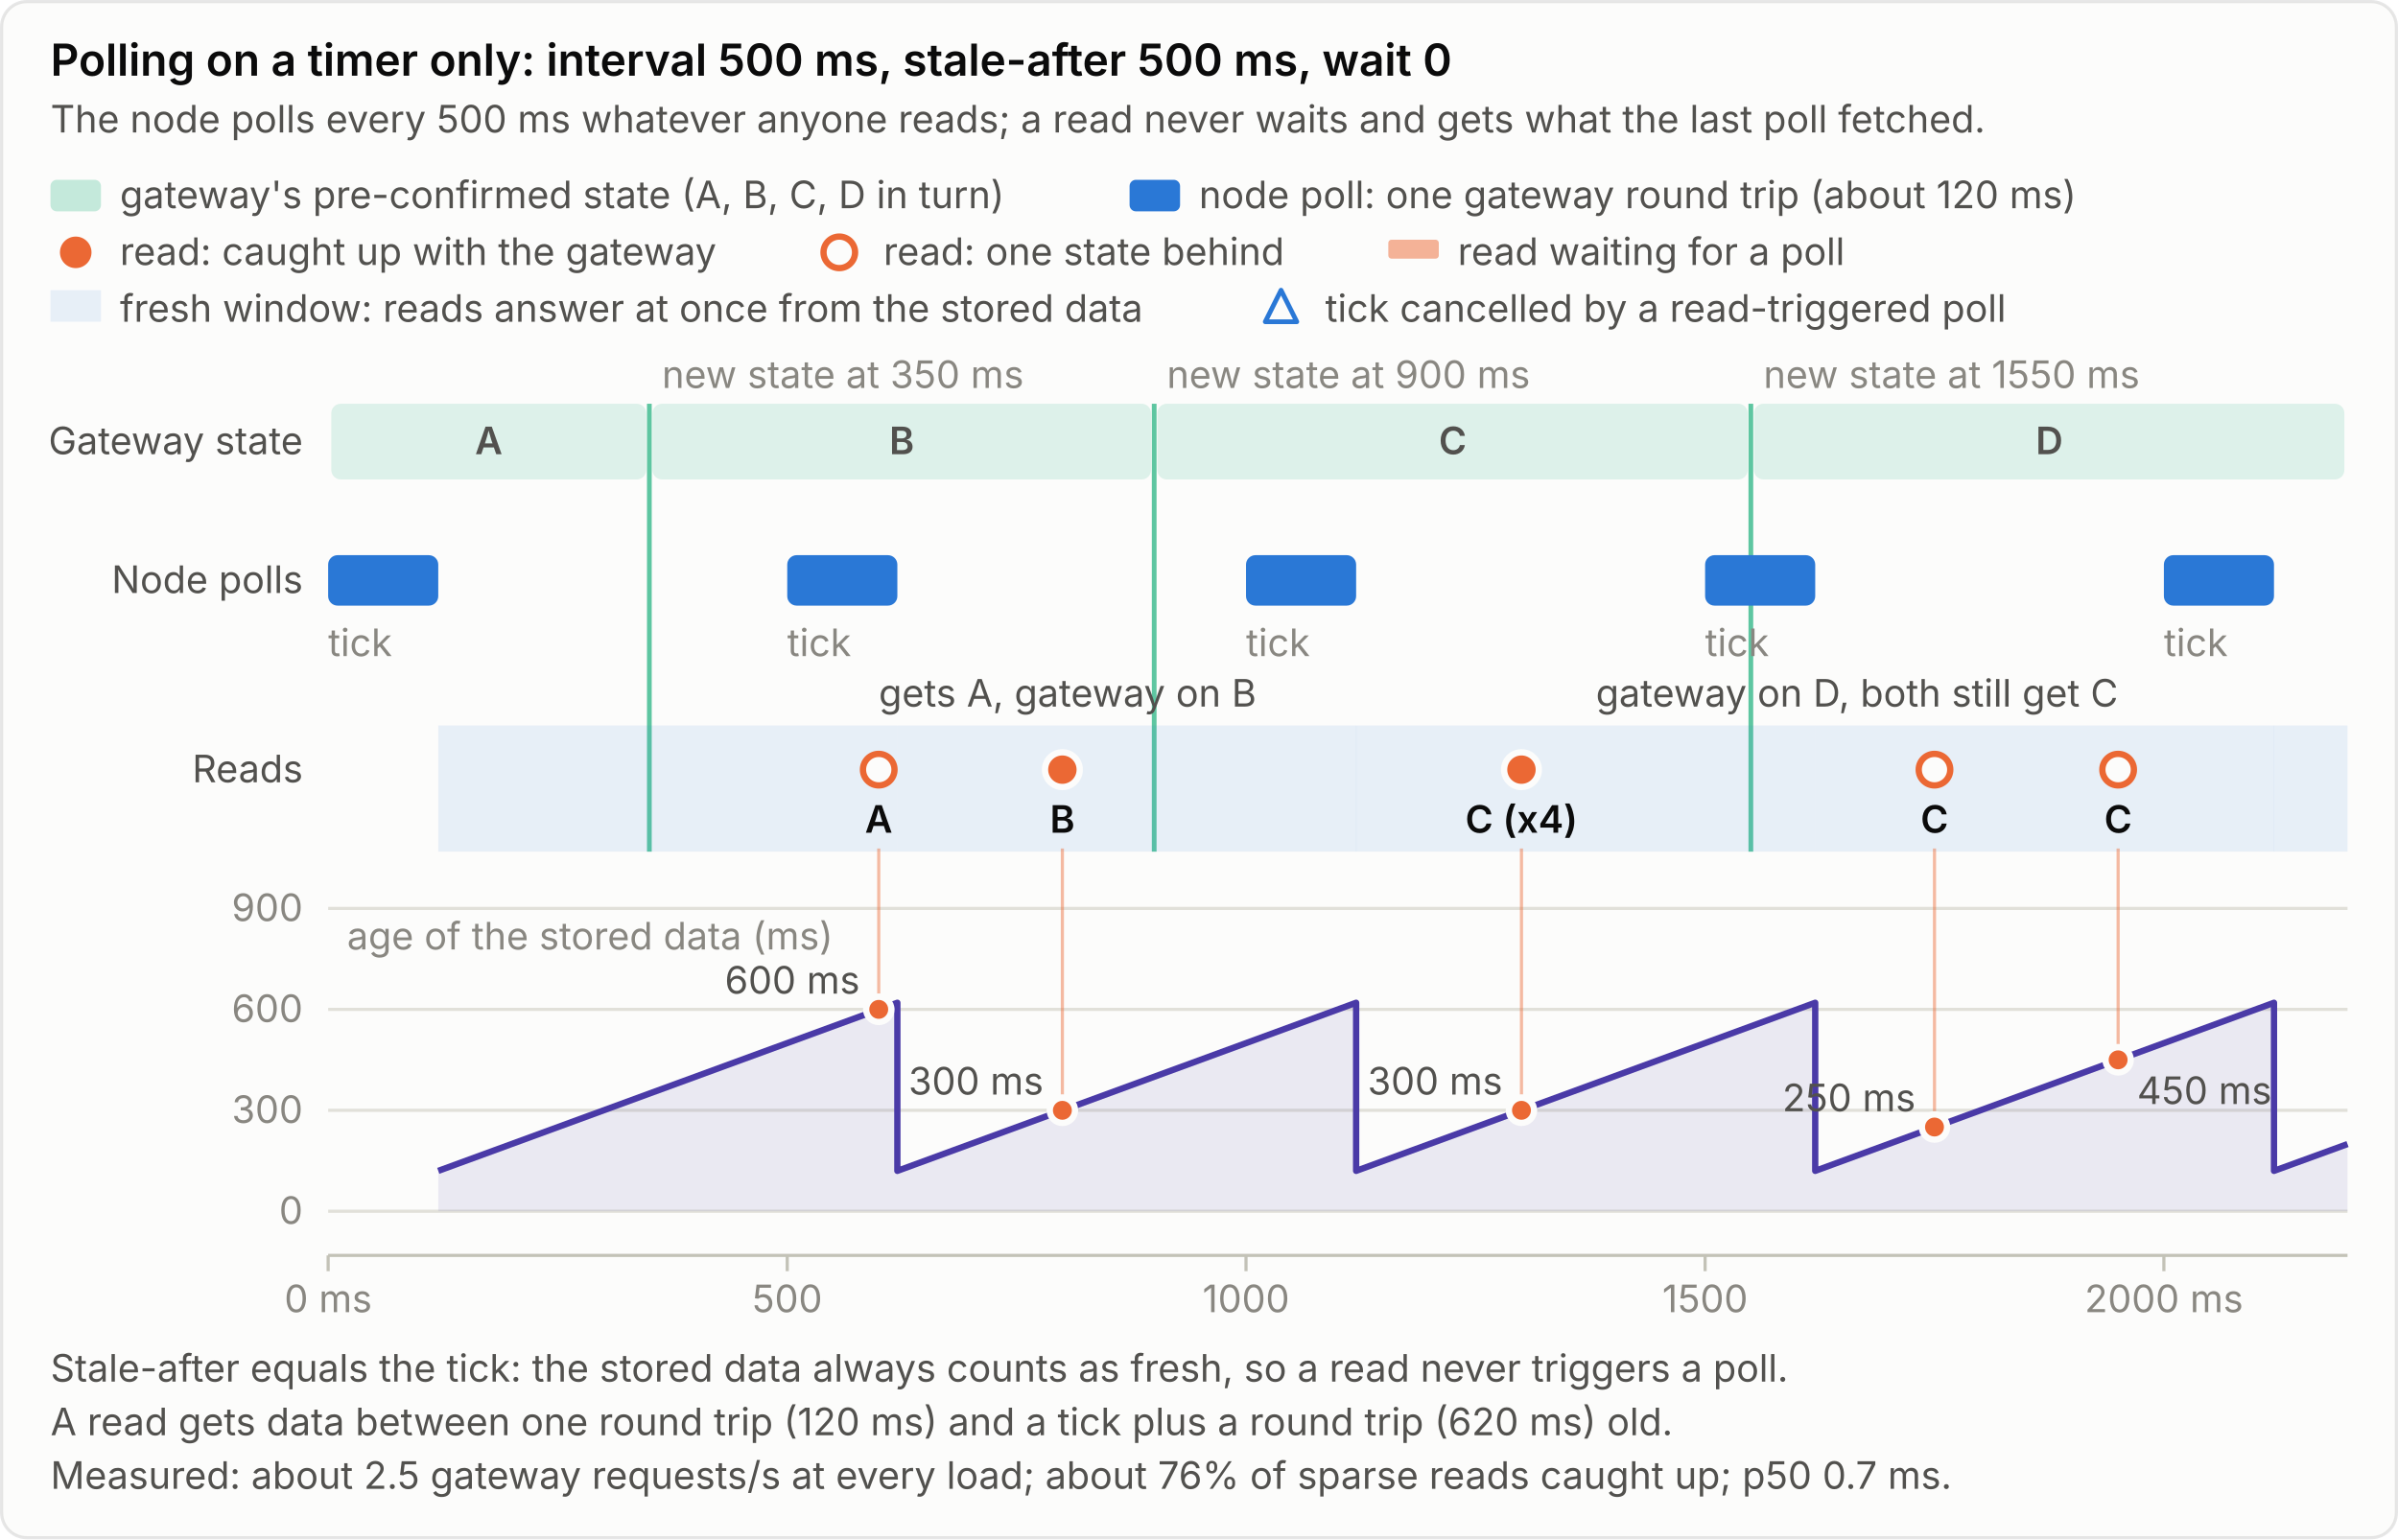
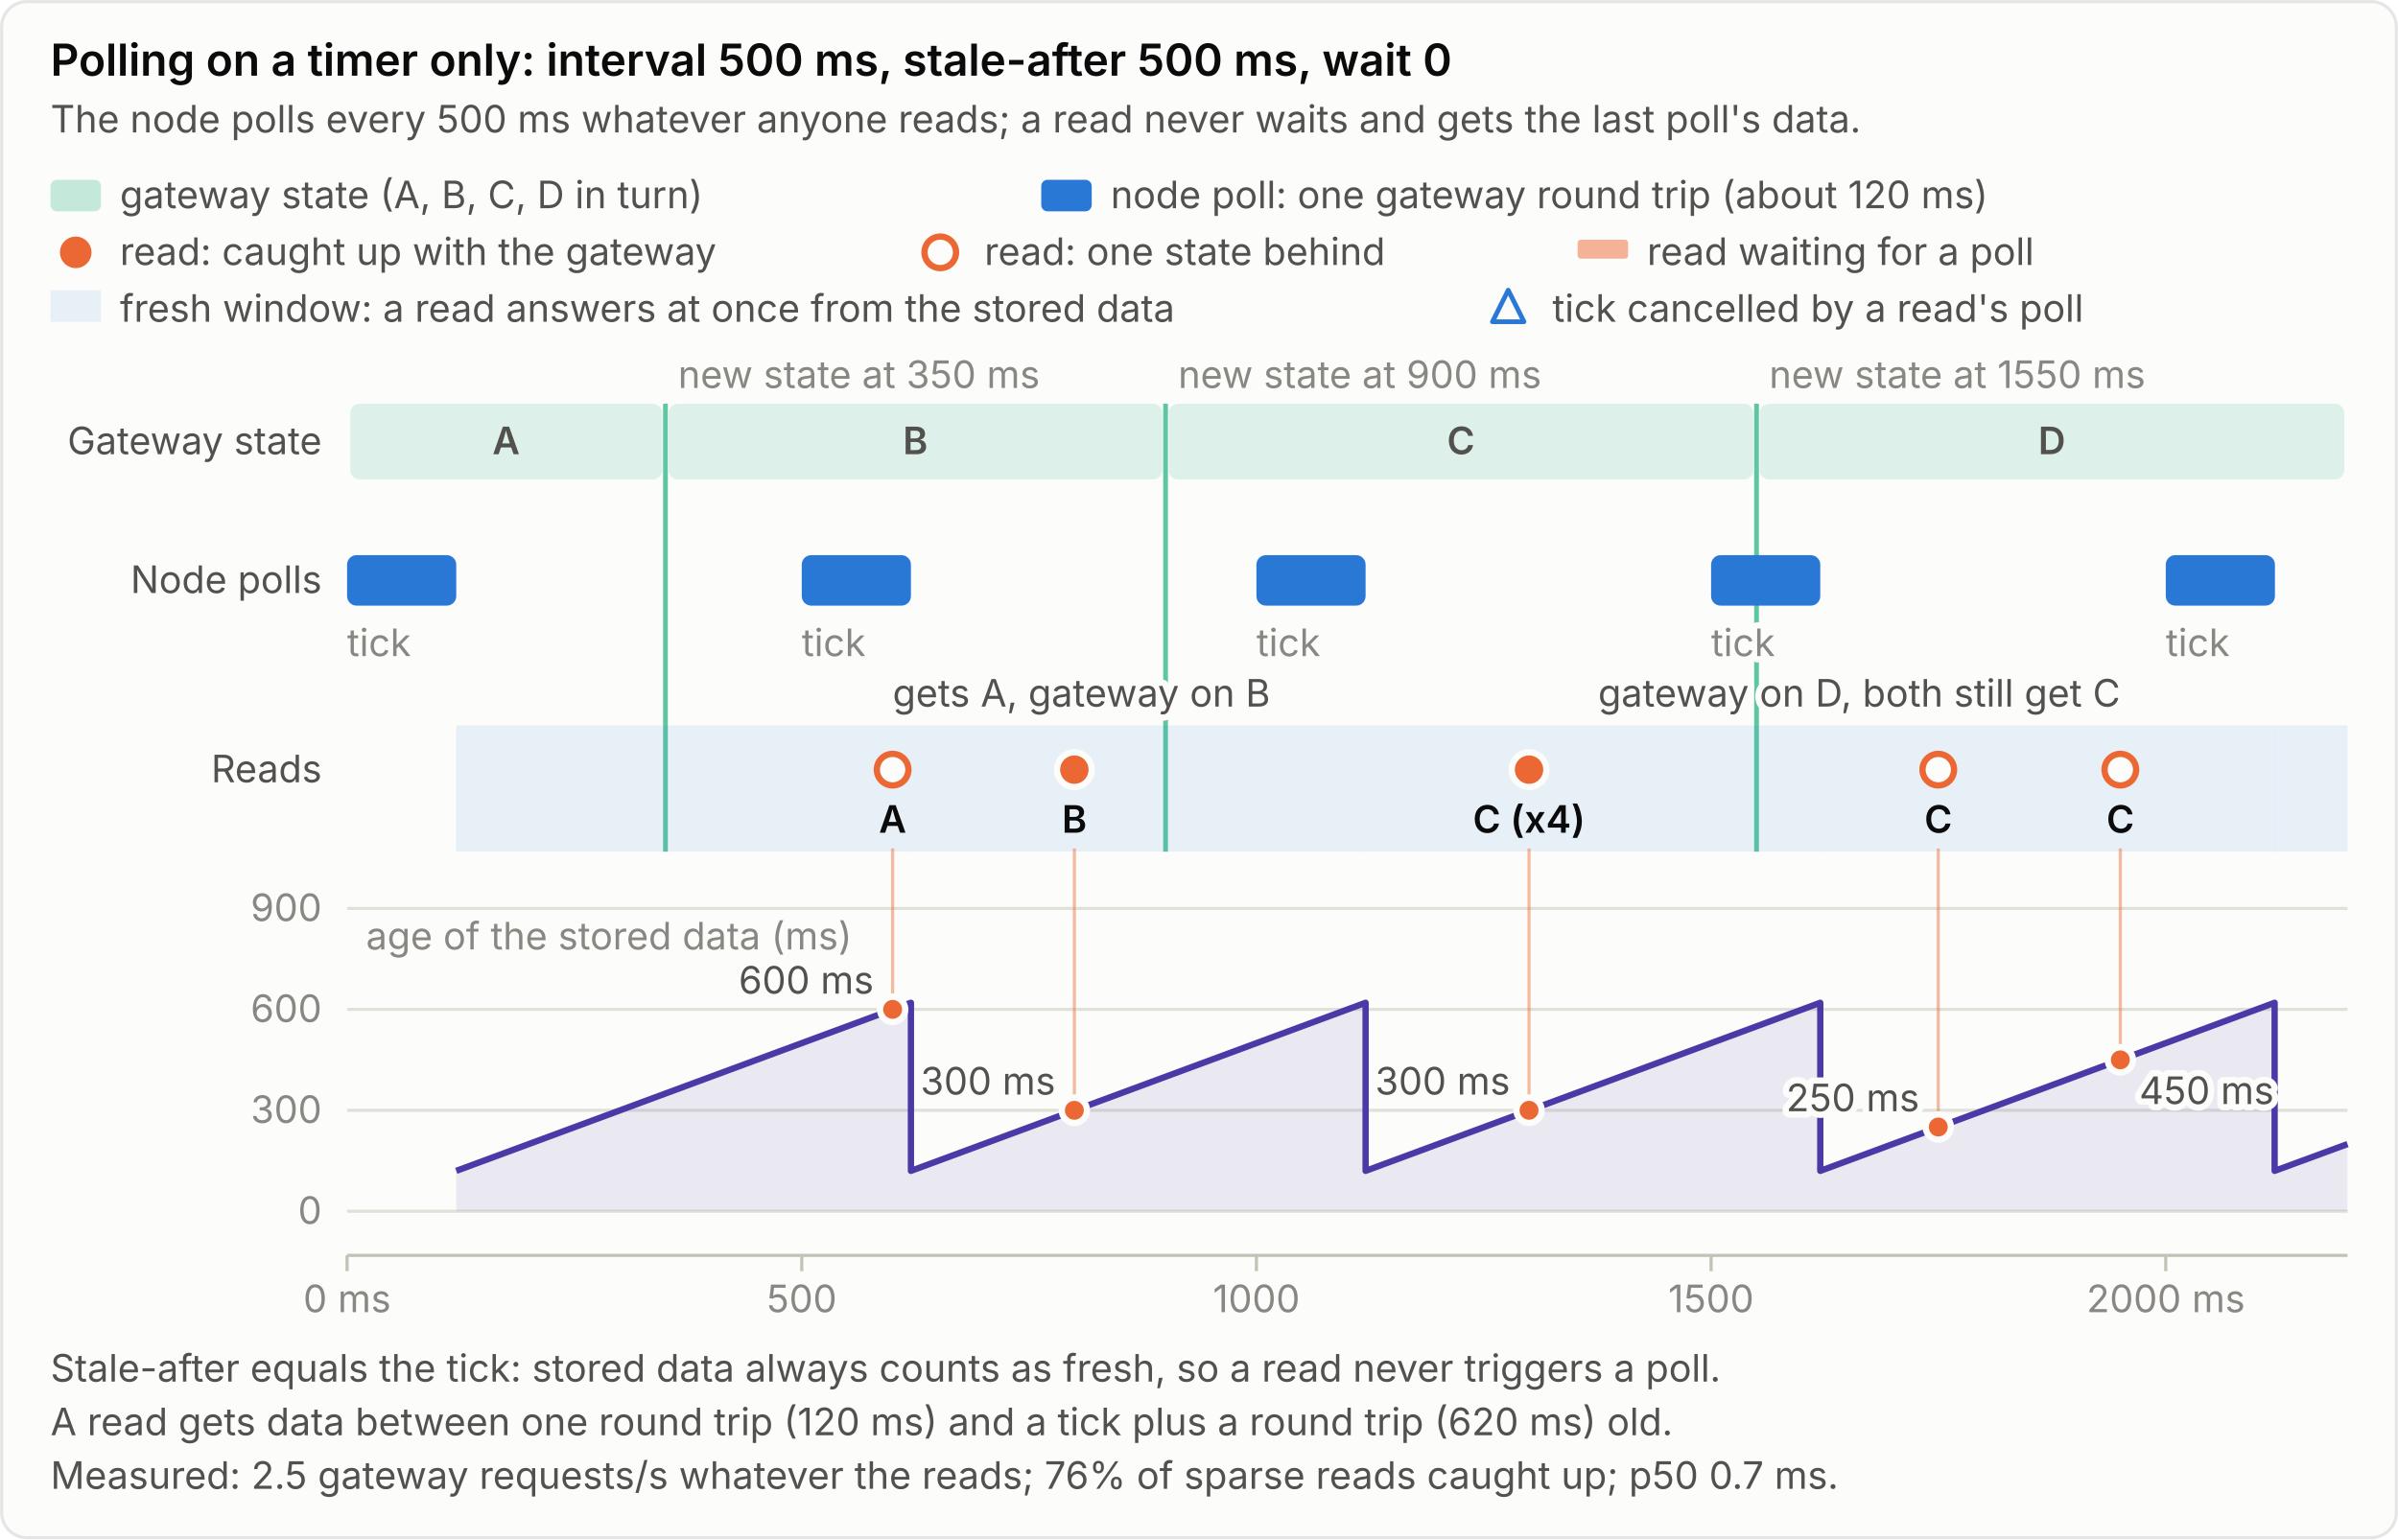
<svg xmlns="http://www.w3.org/2000/svg" viewBox="0 0 760 488" width="760" height="488" font-family="system-ui, -apple-system, 'Segoe UI', sans-serif" role="img" aria-labelledby="title desc">
  <rect x="0.5" y="0.5" width="759" height="487" rx="8" fill="#fcfcfb" stroke="rgba(11,11,11,0.10)" />
  <text x="16.0" y="24.0" font-size="14" fill="#0b0b0b" text-anchor="start" font-weight="600">Polling on a timer only: interval 500 ms, stale-after 500 ms, wait 0</text>
-   <text x="16.0" y="42.0" font-size="12" fill="#52514e" text-anchor="start" font-weight="normal">The node polls every 500 ms whatever anyone reads; a read never waits and gets what the last poll fetched.</text>
+   <text x="16.0" y="42.0" font-size="12" fill="#52514e" text-anchor="start" font-weight="normal">The node polls every 500 ms whatever anyone reads; a read never waits and gets the last poll's data.</text>
  <rect x="16" y="57" width="16" height="10" rx="2" fill="#1baf7a" opacity="0.25" />
-   <text x="38.0" y="66.0" font-size="12" fill="#52514e" text-anchor="start" font-weight="normal">gateway's pre-confirmed state (A, B, C, D in turn)</text>
-   <rect x="358" y="57" width="16" height="10" rx="2" fill="#2a78d6" />
-   <text x="380.0" y="66.0" font-size="12" fill="#52514e" text-anchor="start" font-weight="normal">node poll: one gateway round trip (about 120 ms)</text>
+   <text x="38.0" y="66.0" font-size="12" fill="#52514e" text-anchor="start" font-weight="normal">gateway state (A, B, C, D in turn)</text>
+   <rect x="330" y="57" width="16" height="10" rx="2" fill="#2a78d6" />
+   <text x="352.0" y="66.0" font-size="12" fill="#52514e" text-anchor="start" font-weight="normal">node poll: one gateway round trip (about 120 ms)</text>
  <circle cx="24" cy="80" r="5" fill="#eb6834" />
  <text x="38.0" y="84.0" font-size="12" fill="#52514e" text-anchor="start" font-weight="normal">read: caught up with the gateway</text>
-   <circle cx="266" cy="80" r="5" fill="#fcfcfb" stroke="#eb6834" stroke-width="2" />
-   <text x="280.0" y="84.0" font-size="12" fill="#52514e" text-anchor="start" font-weight="normal">read: one state behind</text>
-   <rect x="440" y="76" width="16" height="6" rx="1" fill="#eb6834" opacity="0.5" />
-   <text x="462.0" y="84.0" font-size="12" fill="#52514e" text-anchor="start" font-weight="normal">read waiting for a poll</text>
+   <circle cx="298" cy="80" r="5" fill="#fcfcfb" stroke="#eb6834" stroke-width="2" />
+   <text x="312.0" y="84.0" font-size="12" fill="#52514e" text-anchor="start" font-weight="normal">read: one state behind</text>
+   <rect x="500" y="76" width="16" height="6" rx="1" fill="#eb6834" opacity="0.5" />
+   <text x="522.0" y="84.0" font-size="12" fill="#52514e" text-anchor="start" font-weight="normal">read waiting for a poll</text>
  <rect x="16" y="92" width="16" height="10" fill="#2a78d6" opacity="0.10" />
-   <text x="38.0" y="102.0" font-size="12" fill="#52514e" text-anchor="start" font-weight="normal">fresh window: reads answer at once from the stored data</text>
-   <path d="M401.0,102.0 L411.0,102.0 L406.0,92.0 Z" fill="#fcfcfb" stroke="#2a78d6" stroke-width="1.5" stroke-linejoin="round" />
-   <text x="420.0" y="102.0" font-size="12" fill="#52514e" text-anchor="start" font-weight="normal">tick cancelled by a read-triggered poll</text>
-   <text x="96.0" y="144.0" font-size="12" fill="#52514e" text-anchor="end" font-weight="normal">Gateway state</text>
-   <text x="96.0" y="188.0" font-size="12" fill="#52514e" text-anchor="end" font-weight="normal">Node polls</text>
-   <text x="96.0" y="248.0" font-size="12" fill="#52514e" text-anchor="end" font-weight="normal">Reads</text>
-   <rect x="105.0" y="128" width="99.8" height="24" rx="3" fill="#1baf7a" opacity="0.14" />
-   <text x="154.9" y="144.0" font-size="12" fill="#52514e" text-anchor="middle" font-weight="600">A</text>
-   <rect x="206.8" y="128" width="158.0" height="24" rx="3" fill="#1baf7a" opacity="0.14" />
-   <text x="285.8" y="144.0" font-size="12" fill="#52514e" text-anchor="middle" font-weight="600">B</text>
-   <line x1="205.8" y1="128" x2="205.8" y2="270" stroke="#1baf7a" stroke-width="1.5" opacity="0.7" />
-   <text x="209.8" y="123.0" font-size="12" fill="#898781" text-anchor="start" font-weight="normal">new state at 350 ms</text>
-   <rect x="366.8" y="128" width="187.1" height="24" rx="3" fill="#1baf7a" opacity="0.14" />
-   <text x="460.4" y="144.0" font-size="12" fill="#52514e" text-anchor="middle" font-weight="600">C</text>
-   <line x1="365.8" y1="128" x2="365.8" y2="270" stroke="#1baf7a" stroke-width="1.5" opacity="0.7" />
-   <text x="369.8" y="123.0" font-size="12" fill="#898781" text-anchor="start" font-weight="normal">new state at 900 ms</text>
-   <rect x="555.9" y="128" width="187.1" height="24" rx="3" fill="#1baf7a" opacity="0.14" />
-   <text x="649.5" y="144.0" font-size="12" fill="#52514e" text-anchor="middle" font-weight="600">D</text>
-   <line x1="554.9" y1="128" x2="554.9" y2="270" stroke="#1baf7a" stroke-width="1.5" opacity="0.7" />
-   <text x="558.9" y="123.0" font-size="12" fill="#898781" text-anchor="start" font-weight="normal">new state at 1550 ms</text>
-   <rect x="138.9" y="230" width="145.5" height="40" fill="#2a78d6" opacity="0.10" />
-   <rect x="284.4" y="230" width="145.5" height="40" fill="#2a78d6" opacity="0.10" />
-   <rect x="429.8" y="230" width="145.5" height="40" fill="#2a78d6" opacity="0.10" />
-   <rect x="575.3" y="230" width="145.5" height="40" fill="#2a78d6" opacity="0.10" />
-   <rect x="720.7" y="230" width="23.3" height="40" fill="#2a78d6" opacity="0.10" />
-   <rect x="104.0" y="176" width="34.9" height="16" rx="3" fill="#2a78d6" />
-   <text x="104.0" y="208.0" font-size="12" fill="#898781" text-anchor="start" font-weight="normal">tick</text>
-   <rect x="249.5" y="176" width="34.9" height="16" rx="3" fill="#2a78d6" />
-   <text x="249.5" y="208.0" font-size="12" fill="#898781" text-anchor="start" font-weight="normal">tick</text>
-   <rect x="394.9" y="176" width="34.9" height="16" rx="3" fill="#2a78d6" />
-   <text x="394.9" y="208.0" font-size="12" fill="#898781" text-anchor="start" font-weight="normal">tick</text>
-   <rect x="540.4" y="176" width="34.9" height="16" rx="3" fill="#2a78d6" />
-   <text x="540.4" y="208.0" font-size="12" fill="#898781" text-anchor="start" font-weight="normal">tick</text>
-   <rect x="685.8" y="176" width="34.9" height="16" rx="3" fill="#2a78d6" />
-   <text x="685.8" y="208.0" font-size="12" fill="#898781" text-anchor="start" font-weight="normal">tick</text>
-   <line x1="104" y1="384.0" x2="744" y2="384.0" stroke="#e1e0d9" stroke-width="1" />
-   <text x="96.0" y="388.0" font-size="12" fill="#898781" text-anchor="end" font-weight="normal">0</text>
-   <line x1="104" y1="352.0" x2="744" y2="352.0" stroke="#e1e0d9" stroke-width="1" />
-   <text x="96.0" y="356.0" font-size="12" fill="#898781" text-anchor="end" font-weight="normal">300</text>
-   <line x1="104" y1="320.0" x2="744" y2="320.0" stroke="#e1e0d9" stroke-width="1" />
-   <text x="96.0" y="324.0" font-size="12" fill="#898781" text-anchor="end" font-weight="normal">600</text>
-   <line x1="104" y1="288.0" x2="744" y2="288.0" stroke="#e1e0d9" stroke-width="1" />
-   <text x="96.0" y="292.0" font-size="12" fill="#898781" text-anchor="end" font-weight="normal">900</text>
-   <text x="110.0" y="301.0" font-size="12" fill="#898781" text-anchor="start" font-weight="normal">age of the stored data (ms)</text>
-   <path d="M138.9,371.2 L284.4,317.9 L284.4,371.2 L429.8,317.9 L429.8,371.2 L575.3,317.9 L575.3,371.2 L720.7,317.9 L720.7,371.2 L744.0,362.7 L744.0,384.0 L138.9,384.0 Z" fill="#4a3aa7" opacity="0.10" />
-   <path d="M138.9,371.2 L284.4,317.9 L284.4,371.2 L429.8,317.9 L429.8,371.2 L575.3,317.9 L575.3,371.2 L720.7,317.9 L720.7,371.2 L744.0,362.7" fill="none" stroke="#4a3aa7" stroke-width="2" stroke-linejoin="round" />
-   <line x1="278.5" y1="269" x2="278.5" y2="315.0" stroke="#eb6834" stroke-width="1" opacity="0.45" />
-   <circle cx="278.5" cy="244" r="5" fill="#fcfcfb" stroke="#eb6834" stroke-width="2" />
-   <text x="278.5" y="264.0" font-size="12" fill="#0b0b0b" text-anchor="middle" font-weight="600">A</text>
-   <circle cx="278.5" cy="320.0" r="4" fill="#eb6834" stroke="#fcfcfb" stroke-width="2" />
-   <text x="272.5" y="315.0" font-size="12" fill="#52514e" text-anchor="end" font-weight="normal">600 ms</text>
-   <line x1="336.7" y1="269" x2="336.7" y2="347.0" stroke="#eb6834" stroke-width="1" opacity="0.45" />
-   <circle cx="336.7" cy="244" r="5.5" fill="#eb6834" stroke="#fcfcfb" stroke-width="2" />
-   <text x="336.7" y="264.0" font-size="12" fill="#0b0b0b" text-anchor="middle" font-weight="600">B</text>
-   <circle cx="336.7" cy="352.0" r="4" fill="#eb6834" stroke="#fcfcfb" stroke-width="2" />
-   <text x="330.7" y="347.0" font-size="12" fill="#52514e" text-anchor="end" font-weight="normal">300 ms</text>
-   <line x1="482.2" y1="269" x2="482.2" y2="347.0" stroke="#eb6834" stroke-width="1" opacity="0.45" />
-   <circle cx="482.2" cy="244" r="5.5" fill="#eb6834" stroke="#fcfcfb" stroke-width="2" />
-   <text x="482.2" y="264.0" font-size="12" fill="#0b0b0b" text-anchor="middle" font-weight="600">C (x4)</text>
-   <circle cx="482.2" cy="352.0" r="4" fill="#eb6834" stroke="#fcfcfb" stroke-width="2" />
-   <text x="476.2" y="347.0" font-size="12" fill="#52514e" text-anchor="end" font-weight="normal">300 ms</text>
-   <line x1="613.1" y1="269" x2="613.1" y2="352.3" stroke="#eb6834" stroke-width="1" opacity="0.45" />
-   <circle cx="613.1" cy="244" r="5" fill="#fcfcfb" stroke="#eb6834" stroke-width="2" />
-   <text x="613.1" y="264.0" font-size="12" fill="#0b0b0b" text-anchor="middle" font-weight="600">C</text>
-   <circle cx="613.1" cy="357.3" r="4" fill="#eb6834" stroke="#fcfcfb" stroke-width="2" />
-   <text x="607.1" y="352.3" font-size="12" fill="#52514e" text-anchor="end" font-weight="normal">250 ms</text>
-   <line x1="671.3" y1="269" x2="671.3" y2="331.0" stroke="#eb6834" stroke-width="1" opacity="0.45" />
-   <circle cx="671.3" cy="244" r="5" fill="#fcfcfb" stroke="#eb6834" stroke-width="2" />
-   <text x="671.3" y="264.0" font-size="12" fill="#0b0b0b" text-anchor="middle" font-weight="600">C</text>
-   <circle cx="671.3" cy="336.0" r="4" fill="#eb6834" stroke="#fcfcfb" stroke-width="2" />
-   <text x="677.3" y="350.0" font-size="12" fill="#52514e" text-anchor="start" font-weight="normal">450 ms</text>
-   <line x1="104" y1="398" x2="744" y2="398" stroke="#c3c2b7" stroke-width="1" />
-   <line x1="104.0" y1="398" x2="104.0" y2="403" stroke="#c3c2b7" stroke-width="1" />
-   <text x="104.0" y="416.0" font-size="12" fill="#898781" text-anchor="middle" font-weight="normal">0 ms</text>
-   <line x1="249.5" y1="398" x2="249.5" y2="403" stroke="#c3c2b7" stroke-width="1" />
-   <text x="249.5" y="416.0" font-size="12" fill="#898781" text-anchor="middle" font-weight="normal">500</text>
-   <line x1="394.9" y1="398" x2="394.9" y2="403" stroke="#c3c2b7" stroke-width="1" />
-   <text x="394.9" y="416.0" font-size="12" fill="#898781" text-anchor="middle" font-weight="normal">1000</text>
-   <line x1="540.4" y1="398" x2="540.4" y2="403" stroke="#c3c2b7" stroke-width="1" />
-   <text x="540.4" y="416.0" font-size="12" fill="#898781" text-anchor="middle" font-weight="normal">1500</text>
-   <line x1="685.8" y1="398" x2="685.8" y2="403" stroke="#c3c2b7" stroke-width="1" />
-   <text x="685.8" y="416.0" font-size="12" fill="#898781" text-anchor="middle" font-weight="normal">2000 ms</text>
-   <text x="278.5" y="224.0" font-size="12" fill="#52514e" text-anchor="start" font-weight="normal">gets A, gateway on B</text>
-   <text x="671.3" y="224.0" font-size="12" fill="#52514e" text-anchor="end" font-weight="normal">gateway on D, both still get C</text>
-   <text x="16.0" y="438.0" font-size="12" fill="#52514e" text-anchor="start" font-weight="normal">Stale-after equals the tick: the stored data always counts as fresh, so a read never triggers a poll.</text>
+   <text x="38.0" y="102.0" font-size="12" fill="#52514e" text-anchor="start" font-weight="normal">fresh window: a read answers at once from the stored data</text>
+   <path d="M473.0,102.0 L483.0,102.0 L478.0,92.0 Z" fill="#fcfcfb" stroke="#2a78d6" stroke-width="1.5" stroke-linejoin="round" />
+   <text x="492.0" y="102.0" font-size="12" fill="#52514e" text-anchor="start" font-weight="normal">tick cancelled by a read's poll</text>
+   <text x="102.0" y="144.0" font-size="12" fill="#52514e" text-anchor="end" font-weight="normal">Gateway state</text>
+   <text x="102.0" y="188.0" font-size="12" fill="#52514e" text-anchor="end" font-weight="normal">Node polls</text>
+   <text x="102.0" y="248.0" font-size="12" fill="#52514e" text-anchor="end" font-weight="normal">Reads</text>
+   <rect x="111.0" y="128" width="98.9" height="24" rx="3" fill="#1baf7a" opacity="0.14" />
+   <text x="160.4" y="144.0" font-size="12" fill="#52514e" text-anchor="middle" font-weight="600">A</text>
+   <rect x="211.9" y="128" width="156.5" height="24" rx="3" fill="#1baf7a" opacity="0.14" />
+   <text x="290.1" y="144.0" font-size="12" fill="#52514e" text-anchor="middle" font-weight="600">B</text>
+   <line x1="210.9" y1="128" x2="210.9" y2="270" stroke="#1baf7a" stroke-width="1.5" opacity="0.7" />
+   <text x="214.9" y="123.0" font-size="12" fill="#898781" text-anchor="start" font-weight="normal">new state at 350 ms</text>
+   <rect x="370.4" y="128" width="185.3" height="24" rx="3" fill="#1baf7a" opacity="0.14" />
+   <text x="463.0" y="144.0" font-size="12" fill="#52514e" text-anchor="middle" font-weight="600">C</text>
+   <line x1="369.4" y1="128" x2="369.4" y2="270" stroke="#1baf7a" stroke-width="1.5" opacity="0.7" />
+   <text x="373.4" y="123.0" font-size="12" fill="#898781" text-anchor="start" font-weight="normal">new state at 900 ms</text>
+   <rect x="557.7" y="128" width="185.3" height="24" rx="3" fill="#1baf7a" opacity="0.14" />
+   <text x="650.3" y="144.0" font-size="12" fill="#52514e" text-anchor="middle" font-weight="600">D</text>
+   <line x1="556.7" y1="128" x2="556.7" y2="270" stroke="#1baf7a" stroke-width="1.5" opacity="0.7" />
+   <text x="560.7" y="123.0" font-size="12" fill="#898781" text-anchor="start" font-weight="normal">new state at 1550 ms</text>
+   <rect x="144.6" y="230" width="144.1" height="40" fill="#2a78d6" opacity="0.10" />
+   <rect x="288.7" y="230" width="144.1" height="40" fill="#2a78d6" opacity="0.10" />
+   <rect x="432.8" y="230" width="144.1" height="40" fill="#2a78d6" opacity="0.10" />
+   <rect x="576.9" y="230" width="144.1" height="40" fill="#2a78d6" opacity="0.10" />
+   <rect x="720.9" y="230" width="23.1" height="40" fill="#2a78d6" opacity="0.10" />
+   <rect x="110.0" y="176" width="34.6" height="16" rx="3" fill="#2a78d6" />
+   <text x="110.0" y="208.0" font-size="12" fill="#898781" text-anchor="start" font-weight="normal" stroke="#fcfcfb" stroke-width="4" stroke-linejoin="round" paint-order="stroke">tick</text>
+   <rect x="254.1" y="176" width="34.6" height="16" rx="3" fill="#2a78d6" />
+   <text x="254.1" y="208.0" font-size="12" fill="#898781" text-anchor="start" font-weight="normal" stroke="#fcfcfb" stroke-width="4" stroke-linejoin="round" paint-order="stroke">tick</text>
+   <rect x="398.2" y="176" width="34.6" height="16" rx="3" fill="#2a78d6" />
+   <text x="398.2" y="208.0" font-size="12" fill="#898781" text-anchor="start" font-weight="normal" stroke="#fcfcfb" stroke-width="4" stroke-linejoin="round" paint-order="stroke">tick</text>
+   <rect x="542.3" y="176" width="34.6" height="16" rx="3" fill="#2a78d6" />
+   <text x="542.3" y="208.0" font-size="12" fill="#898781" text-anchor="start" font-weight="normal" stroke="#fcfcfb" stroke-width="4" stroke-linejoin="round" paint-order="stroke">tick</text>
+   <rect x="686.4" y="176" width="34.6" height="16" rx="3" fill="#2a78d6" />
+   <text x="686.4" y="208.0" font-size="12" fill="#898781" text-anchor="start" font-weight="normal" stroke="#fcfcfb" stroke-width="4" stroke-linejoin="round" paint-order="stroke">tick</text>
+   <line x1="110" y1="384.0" x2="744" y2="384.0" stroke="#e1e0d9" stroke-width="1" />
+   <text x="102.0" y="388.0" font-size="12" fill="#898781" text-anchor="end" font-weight="normal">0</text>
+   <line x1="110" y1="352.0" x2="744" y2="352.0" stroke="#e1e0d9" stroke-width="1" />
+   <text x="102.0" y="356.0" font-size="12" fill="#898781" text-anchor="end" font-weight="normal">300</text>
+   <line x1="110" y1="320.0" x2="744" y2="320.0" stroke="#e1e0d9" stroke-width="1" />
+   <text x="102.0" y="324.0" font-size="12" fill="#898781" text-anchor="end" font-weight="normal">600</text>
+   <line x1="110" y1="288.0" x2="744" y2="288.0" stroke="#e1e0d9" stroke-width="1" />
+   <text x="102.0" y="292.0" font-size="12" fill="#898781" text-anchor="end" font-weight="normal">900</text>
+   <text x="116.0" y="301.0" font-size="12" fill="#898781" text-anchor="start" font-weight="normal" stroke="#fcfcfb" stroke-width="4" stroke-linejoin="round" paint-order="stroke">age of the stored data (ms)</text>
+   <path d="M144.6,371.2 L288.7,317.9 L288.7,371.2 L432.8,317.9 L432.8,371.2 L576.9,317.9 L576.9,371.2 L720.9,317.9 L720.9,371.2 L744.0,362.7 L744.0,384.0 L144.6,384.0 Z" fill="#4a3aa7" opacity="0.10" />
+   <path d="M144.6,371.2 L288.7,317.9 L288.7,371.2 L432.8,317.9 L432.8,371.2 L576.9,317.9 L576.9,371.2 L720.9,317.9 L720.9,371.2 L744.0,362.7" fill="none" stroke="#4a3aa7" stroke-width="2" stroke-linejoin="round" />
+   <line x1="282.9" y1="269" x2="282.9" y2="315.0" stroke="#eb6834" stroke-width="1" opacity="0.45" />
+   <circle cx="282.9" cy="244" r="5" fill="#fcfcfb" stroke="#eb6834" stroke-width="2" />
+   <text x="282.9" y="264.0" font-size="12" fill="#0b0b0b" text-anchor="middle" font-weight="600">A</text>
+   <circle cx="282.9" cy="320.0" r="4" fill="#eb6834" stroke="#fcfcfb" stroke-width="2" />
+   <text x="276.9" y="315.0" font-size="12" fill="#52514e" text-anchor="end" font-weight="normal" stroke="#fcfcfb" stroke-width="4" stroke-linejoin="round" paint-order="stroke">600 ms</text>
+   <line x1="340.5" y1="269" x2="340.5" y2="347.0" stroke="#eb6834" stroke-width="1" opacity="0.45" />
+   <circle cx="340.5" cy="244" r="5.5" fill="#eb6834" stroke="#fcfcfb" stroke-width="2" />
+   <text x="340.5" y="264.0" font-size="12" fill="#0b0b0b" text-anchor="middle" font-weight="600">B</text>
+   <circle cx="340.5" cy="352.0" r="4" fill="#eb6834" stroke="#fcfcfb" stroke-width="2" />
+   <text x="334.5" y="347.0" font-size="12" fill="#52514e" text-anchor="end" font-weight="normal" stroke="#fcfcfb" stroke-width="4" stroke-linejoin="round" paint-order="stroke">300 ms</text>
+   <line x1="484.6" y1="269" x2="484.6" y2="347.0" stroke="#eb6834" stroke-width="1" opacity="0.45" />
+   <circle cx="484.6" cy="244" r="5.5" fill="#eb6834" stroke="#fcfcfb" stroke-width="2" />
+   <text x="484.6" y="264.0" font-size="12" fill="#0b0b0b" text-anchor="middle" font-weight="600">C (x4)</text>
+   <circle cx="484.6" cy="352.0" r="4" fill="#eb6834" stroke="#fcfcfb" stroke-width="2" />
+   <text x="478.6" y="347.0" font-size="12" fill="#52514e" text-anchor="end" font-weight="normal" stroke="#fcfcfb" stroke-width="4" stroke-linejoin="round" paint-order="stroke">300 ms</text>
+   <line x1="614.3" y1="269" x2="614.3" y2="352.3" stroke="#eb6834" stroke-width="1" opacity="0.45" />
+   <circle cx="614.3" cy="244" r="5" fill="#fcfcfb" stroke="#eb6834" stroke-width="2" />
+   <text x="614.3" y="264.0" font-size="12" fill="#0b0b0b" text-anchor="middle" font-weight="600">C</text>
+   <circle cx="614.3" cy="357.3" r="4" fill="#eb6834" stroke="#fcfcfb" stroke-width="2" />
+   <text x="608.3" y="352.3" font-size="12" fill="#52514e" text-anchor="end" font-weight="normal" stroke="#fcfcfb" stroke-width="4" stroke-linejoin="round" paint-order="stroke">250 ms</text>
+   <line x1="672.0" y1="269" x2="672.0" y2="331.0" stroke="#eb6834" stroke-width="1" opacity="0.45" />
+   <circle cx="672.0" cy="244" r="5" fill="#fcfcfb" stroke="#eb6834" stroke-width="2" />
+   <text x="672.0" y="264.0" font-size="12" fill="#0b0b0b" text-anchor="middle" font-weight="600">C</text>
+   <circle cx="672.0" cy="336.0" r="4" fill="#eb6834" stroke="#fcfcfb" stroke-width="2" />
+   <text x="678.0" y="350.0" font-size="12" fill="#52514e" text-anchor="start" font-weight="normal" stroke="#fcfcfb" stroke-width="4" stroke-linejoin="round" paint-order="stroke">450 ms</text>
+   <line x1="110" y1="398" x2="744" y2="398" stroke="#c3c2b7" stroke-width="1" />
+   <line x1="110.0" y1="398" x2="110.0" y2="403" stroke="#c3c2b7" stroke-width="1" />
+   <text x="110.0" y="416.0" font-size="12" fill="#898781" text-anchor="middle" font-weight="normal">0 ms</text>
+   <line x1="254.1" y1="398" x2="254.1" y2="403" stroke="#c3c2b7" stroke-width="1" />
+   <text x="254.1" y="416.0" font-size="12" fill="#898781" text-anchor="middle" font-weight="normal">500</text>
+   <line x1="398.2" y1="398" x2="398.2" y2="403" stroke="#c3c2b7" stroke-width="1" />
+   <text x="398.2" y="416.0" font-size="12" fill="#898781" text-anchor="middle" font-weight="normal">1000</text>
+   <line x1="542.3" y1="398" x2="542.3" y2="403" stroke="#c3c2b7" stroke-width="1" />
+   <text x="542.3" y="416.0" font-size="12" fill="#898781" text-anchor="middle" font-weight="normal">1500</text>
+   <line x1="686.4" y1="398" x2="686.4" y2="403" stroke="#c3c2b7" stroke-width="1" />
+   <text x="686.4" y="416.0" font-size="12" fill="#898781" text-anchor="middle" font-weight="normal">2000 ms</text>
+   <text x="282.9" y="224.0" font-size="12" fill="#52514e" text-anchor="start" font-weight="normal" stroke="#fcfcfb" stroke-width="4" stroke-linejoin="round" paint-order="stroke">gets A, gateway on B</text>
+   <text x="672.0" y="224.0" font-size="12" fill="#52514e" text-anchor="end" font-weight="normal" stroke="#fcfcfb" stroke-width="4" stroke-linejoin="round" paint-order="stroke">gateway on D, both still get C</text>
+   <text x="16.0" y="438.0" font-size="12" fill="#52514e" text-anchor="start" font-weight="normal">Stale-after equals the tick: stored data always counts as fresh, so a read never triggers a poll.</text>
  <text x="16.0" y="455.0" font-size="12" fill="#52514e" text-anchor="start" font-weight="normal">A read gets data between one round trip (120 ms) and a tick plus a round trip (620 ms) old.</text>
-   <text x="16.0" y="472.0" font-size="12" fill="#52514e" text-anchor="start" font-weight="normal">Measured: about 2.5 gateway requests/s at every load; about 76% of sparse reads caught up; p50 0.7 ms.</text>
+   <text x="16.0" y="472.0" font-size="12" fill="#52514e" text-anchor="start" font-weight="normal">Measured: 2.5 gateway requests/s whatever the reads; 76% of sparse reads caught up; p50 0.7 ms.</text>
</svg>
